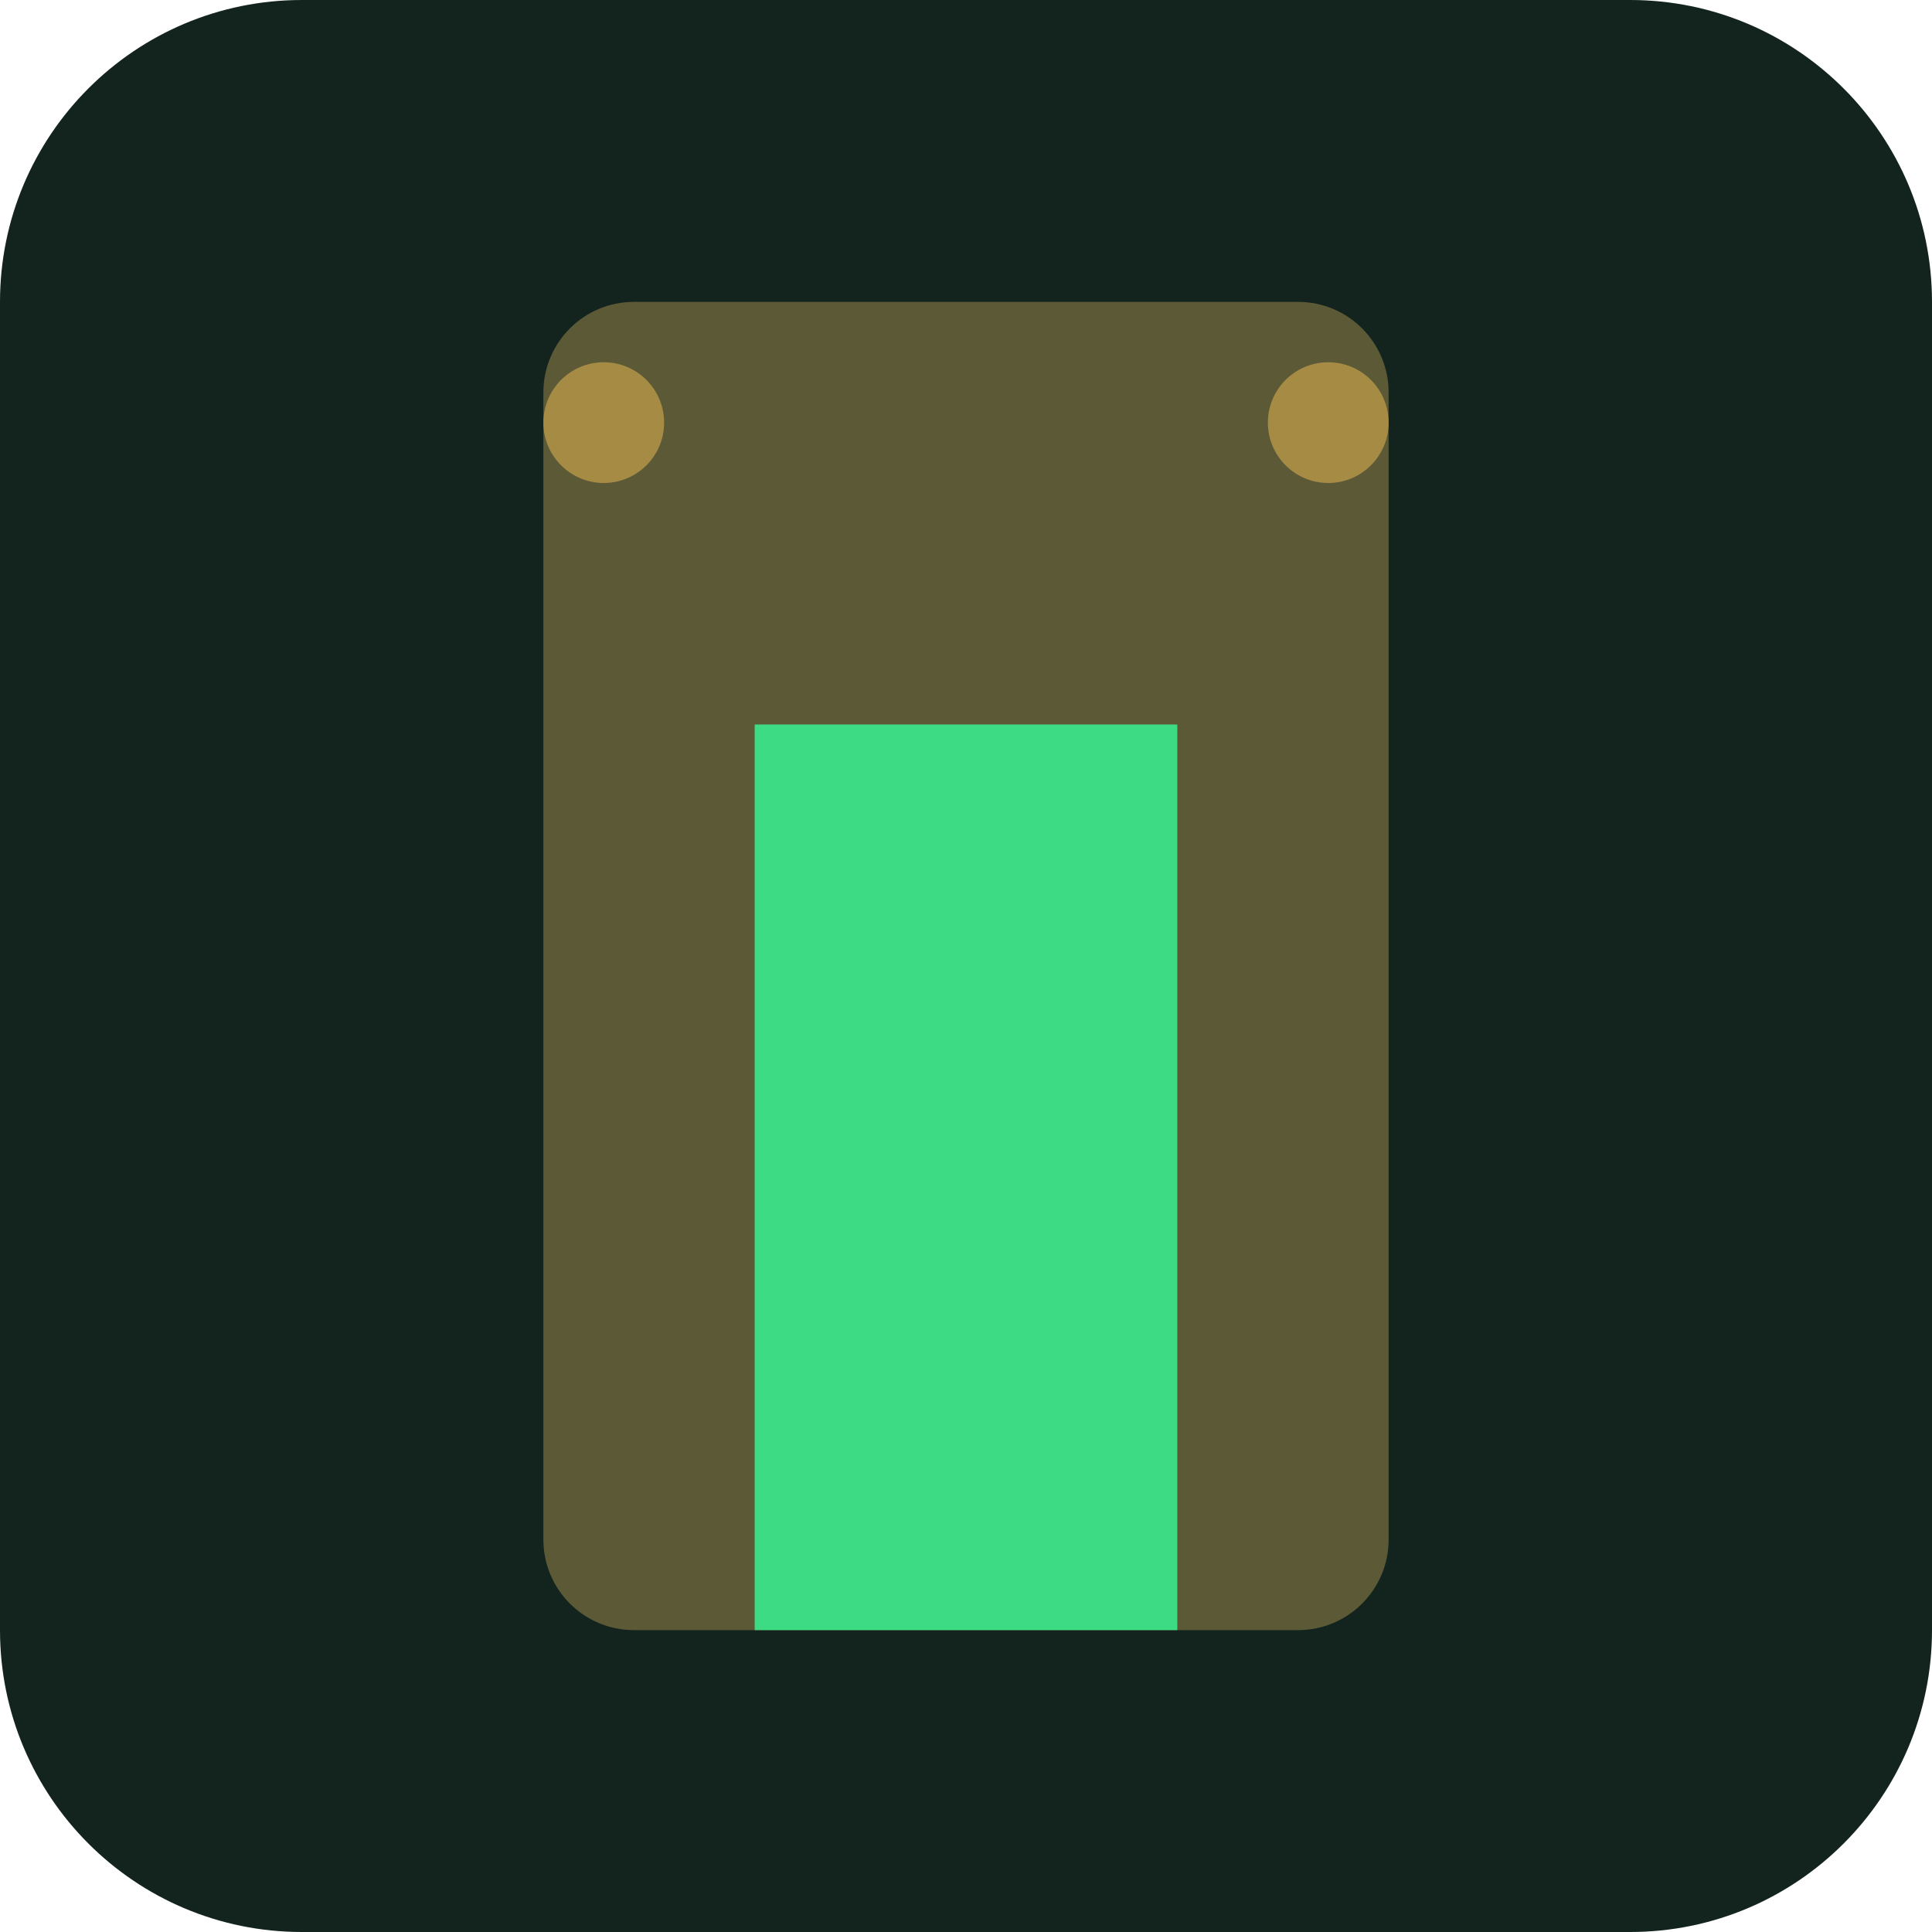
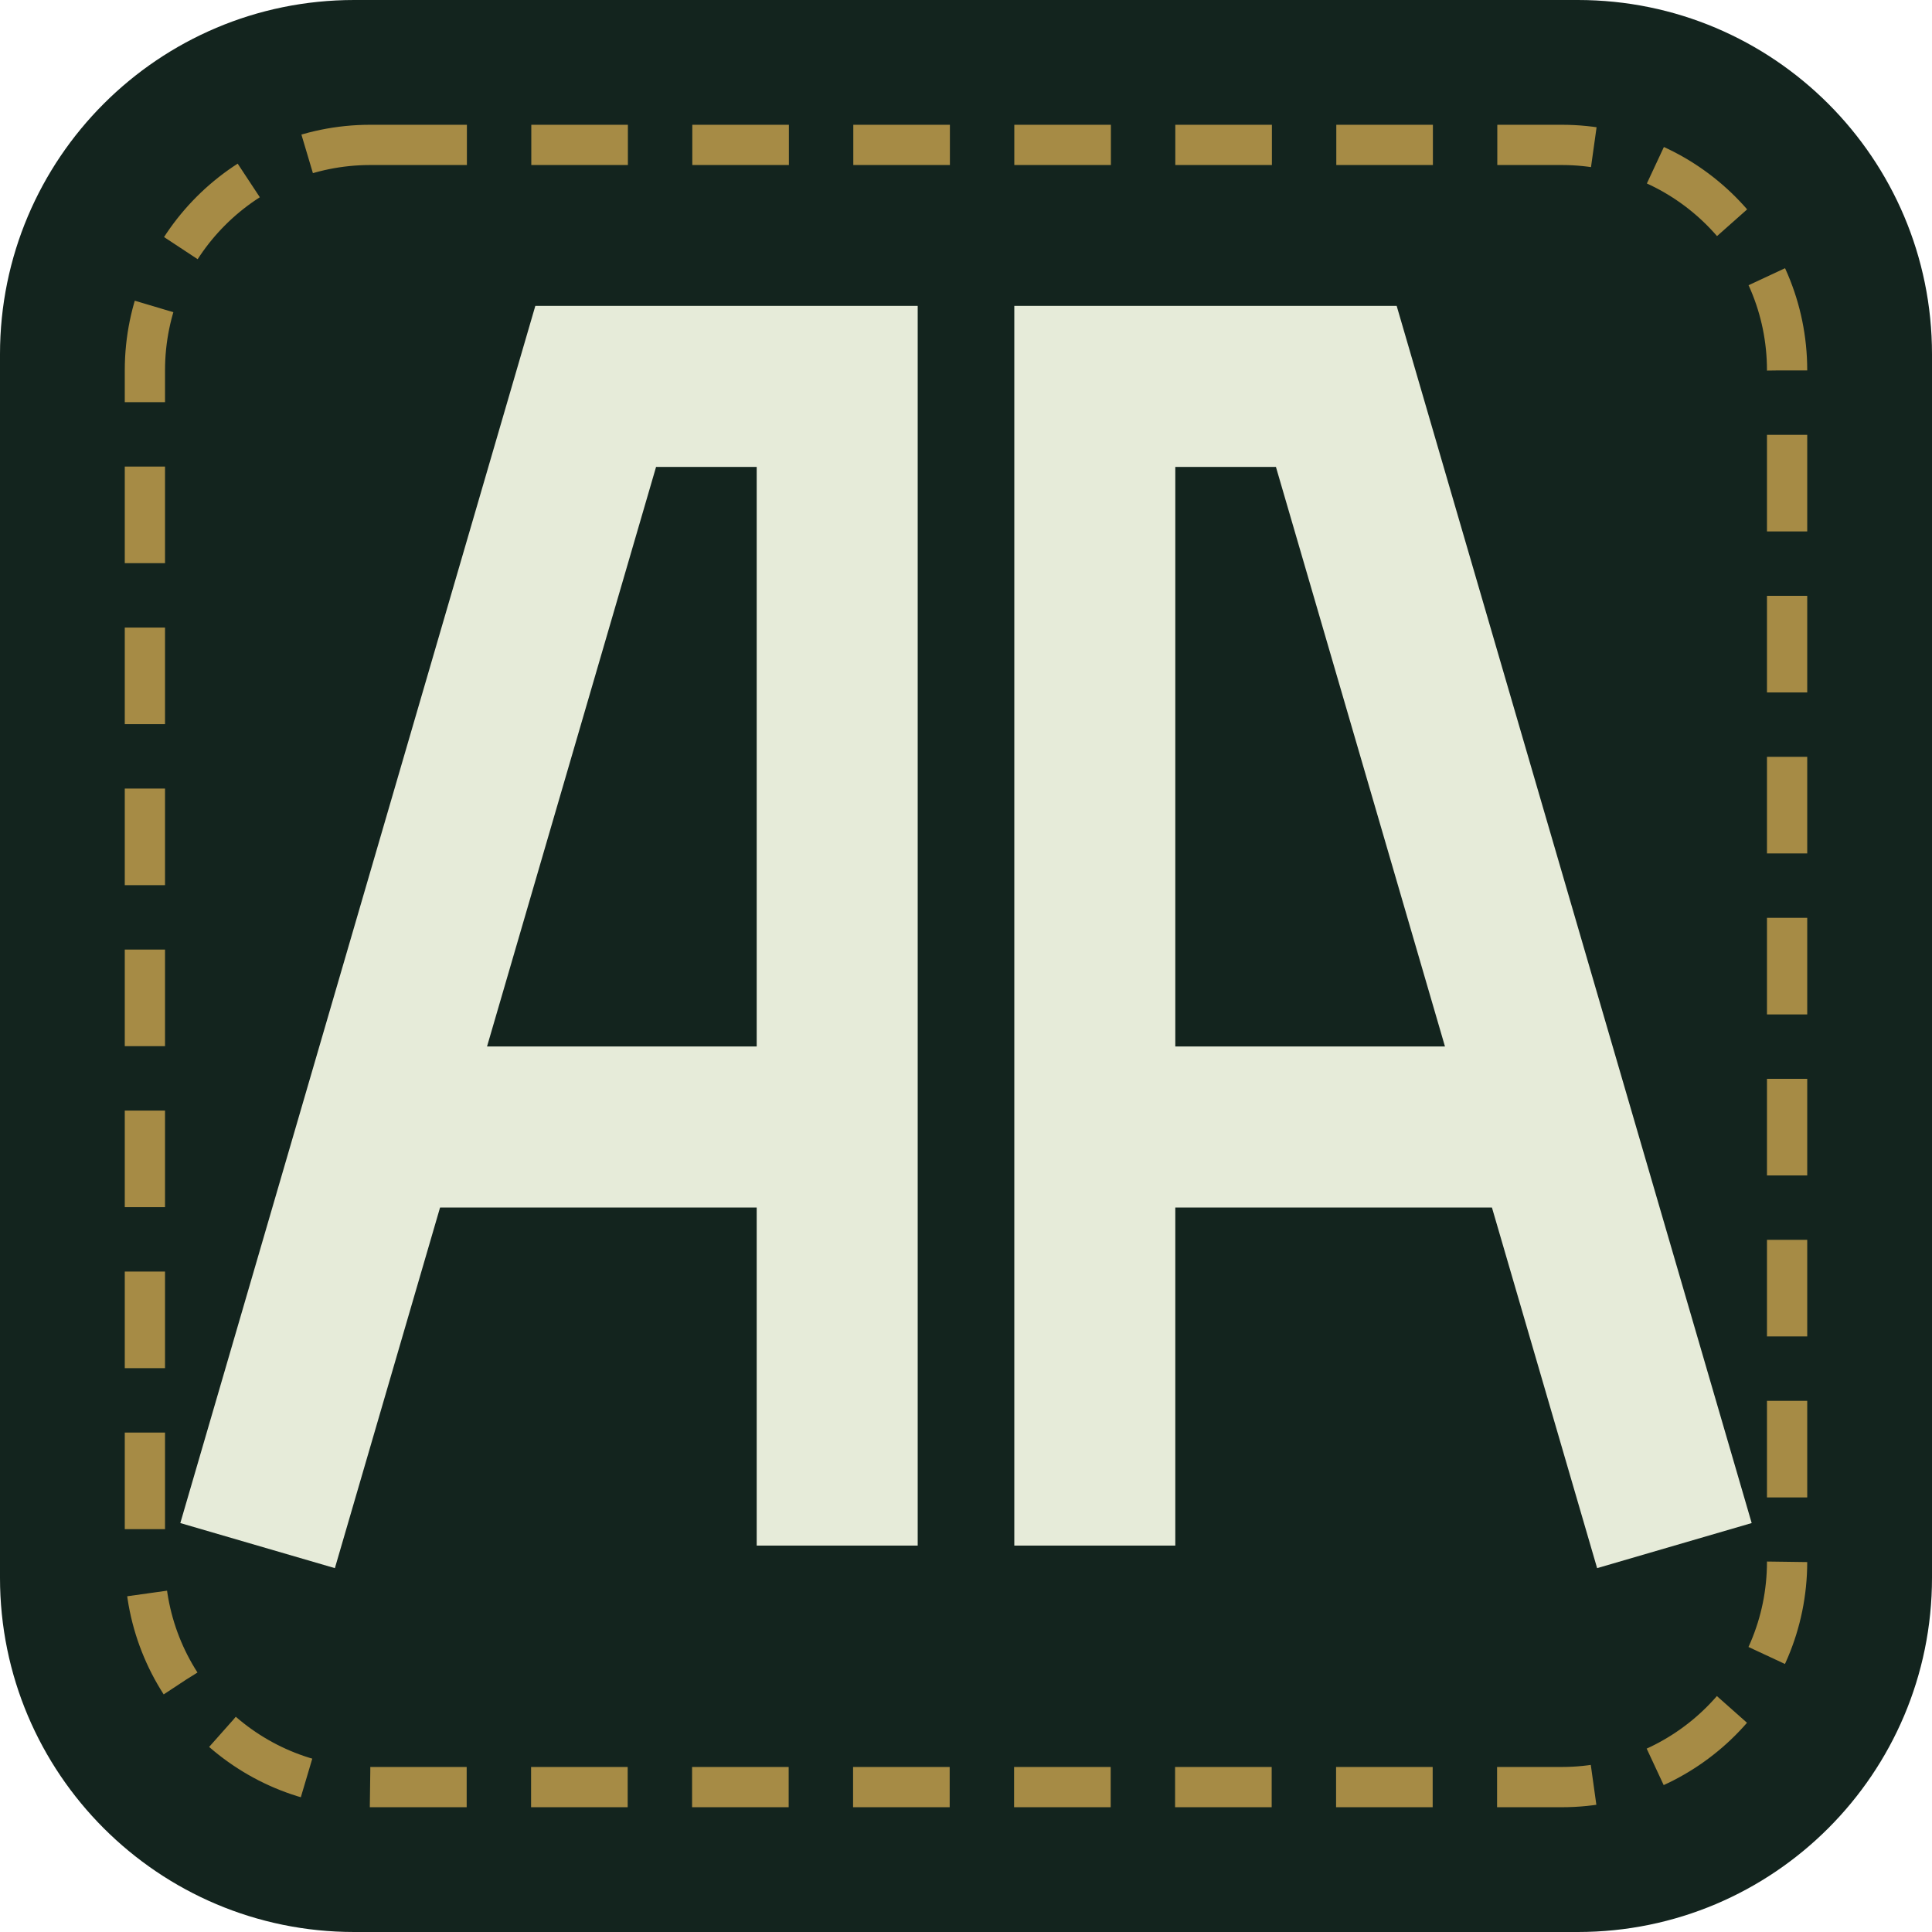
- <svg xmlns="http://www.w3.org/2000/svg" viewBox="0 0 64 64">
-   <rect width="64" height="64" rx="10" fill="#13241E" />
-   <rect x="18" y="10" width="28" height="44" rx="3" fill="#5B5936" />
-   <rect x="25" y="24" width="14" height="30" fill="#3DDC84" />
-   <circle cx="20" cy="14" r="2" fill="#A68B45" />
-   <circle cx="44" cy="14" r="2" fill="#A68B45" />
+ <svg xmlns="http://www.w3.org/2000/svg" viewBox="0 0 120 120">
+   <rect width="120" height="120" rx="22" fill="#13241E" />
+   <rect x="9" y="9" width="102" height="102" rx="14" fill="none" stroke="#A68B45" stroke-width="2.5" stroke-dasharray="6 4" />
+   <path d="M16 96 L37 24 H52 V96 M26 70 H52 M68 96 V24 H83 L104 96 M68 70 H94" fill="none" stroke="#E6EBD9" stroke-width="10" stroke-linejoin="miter" />
</svg>
